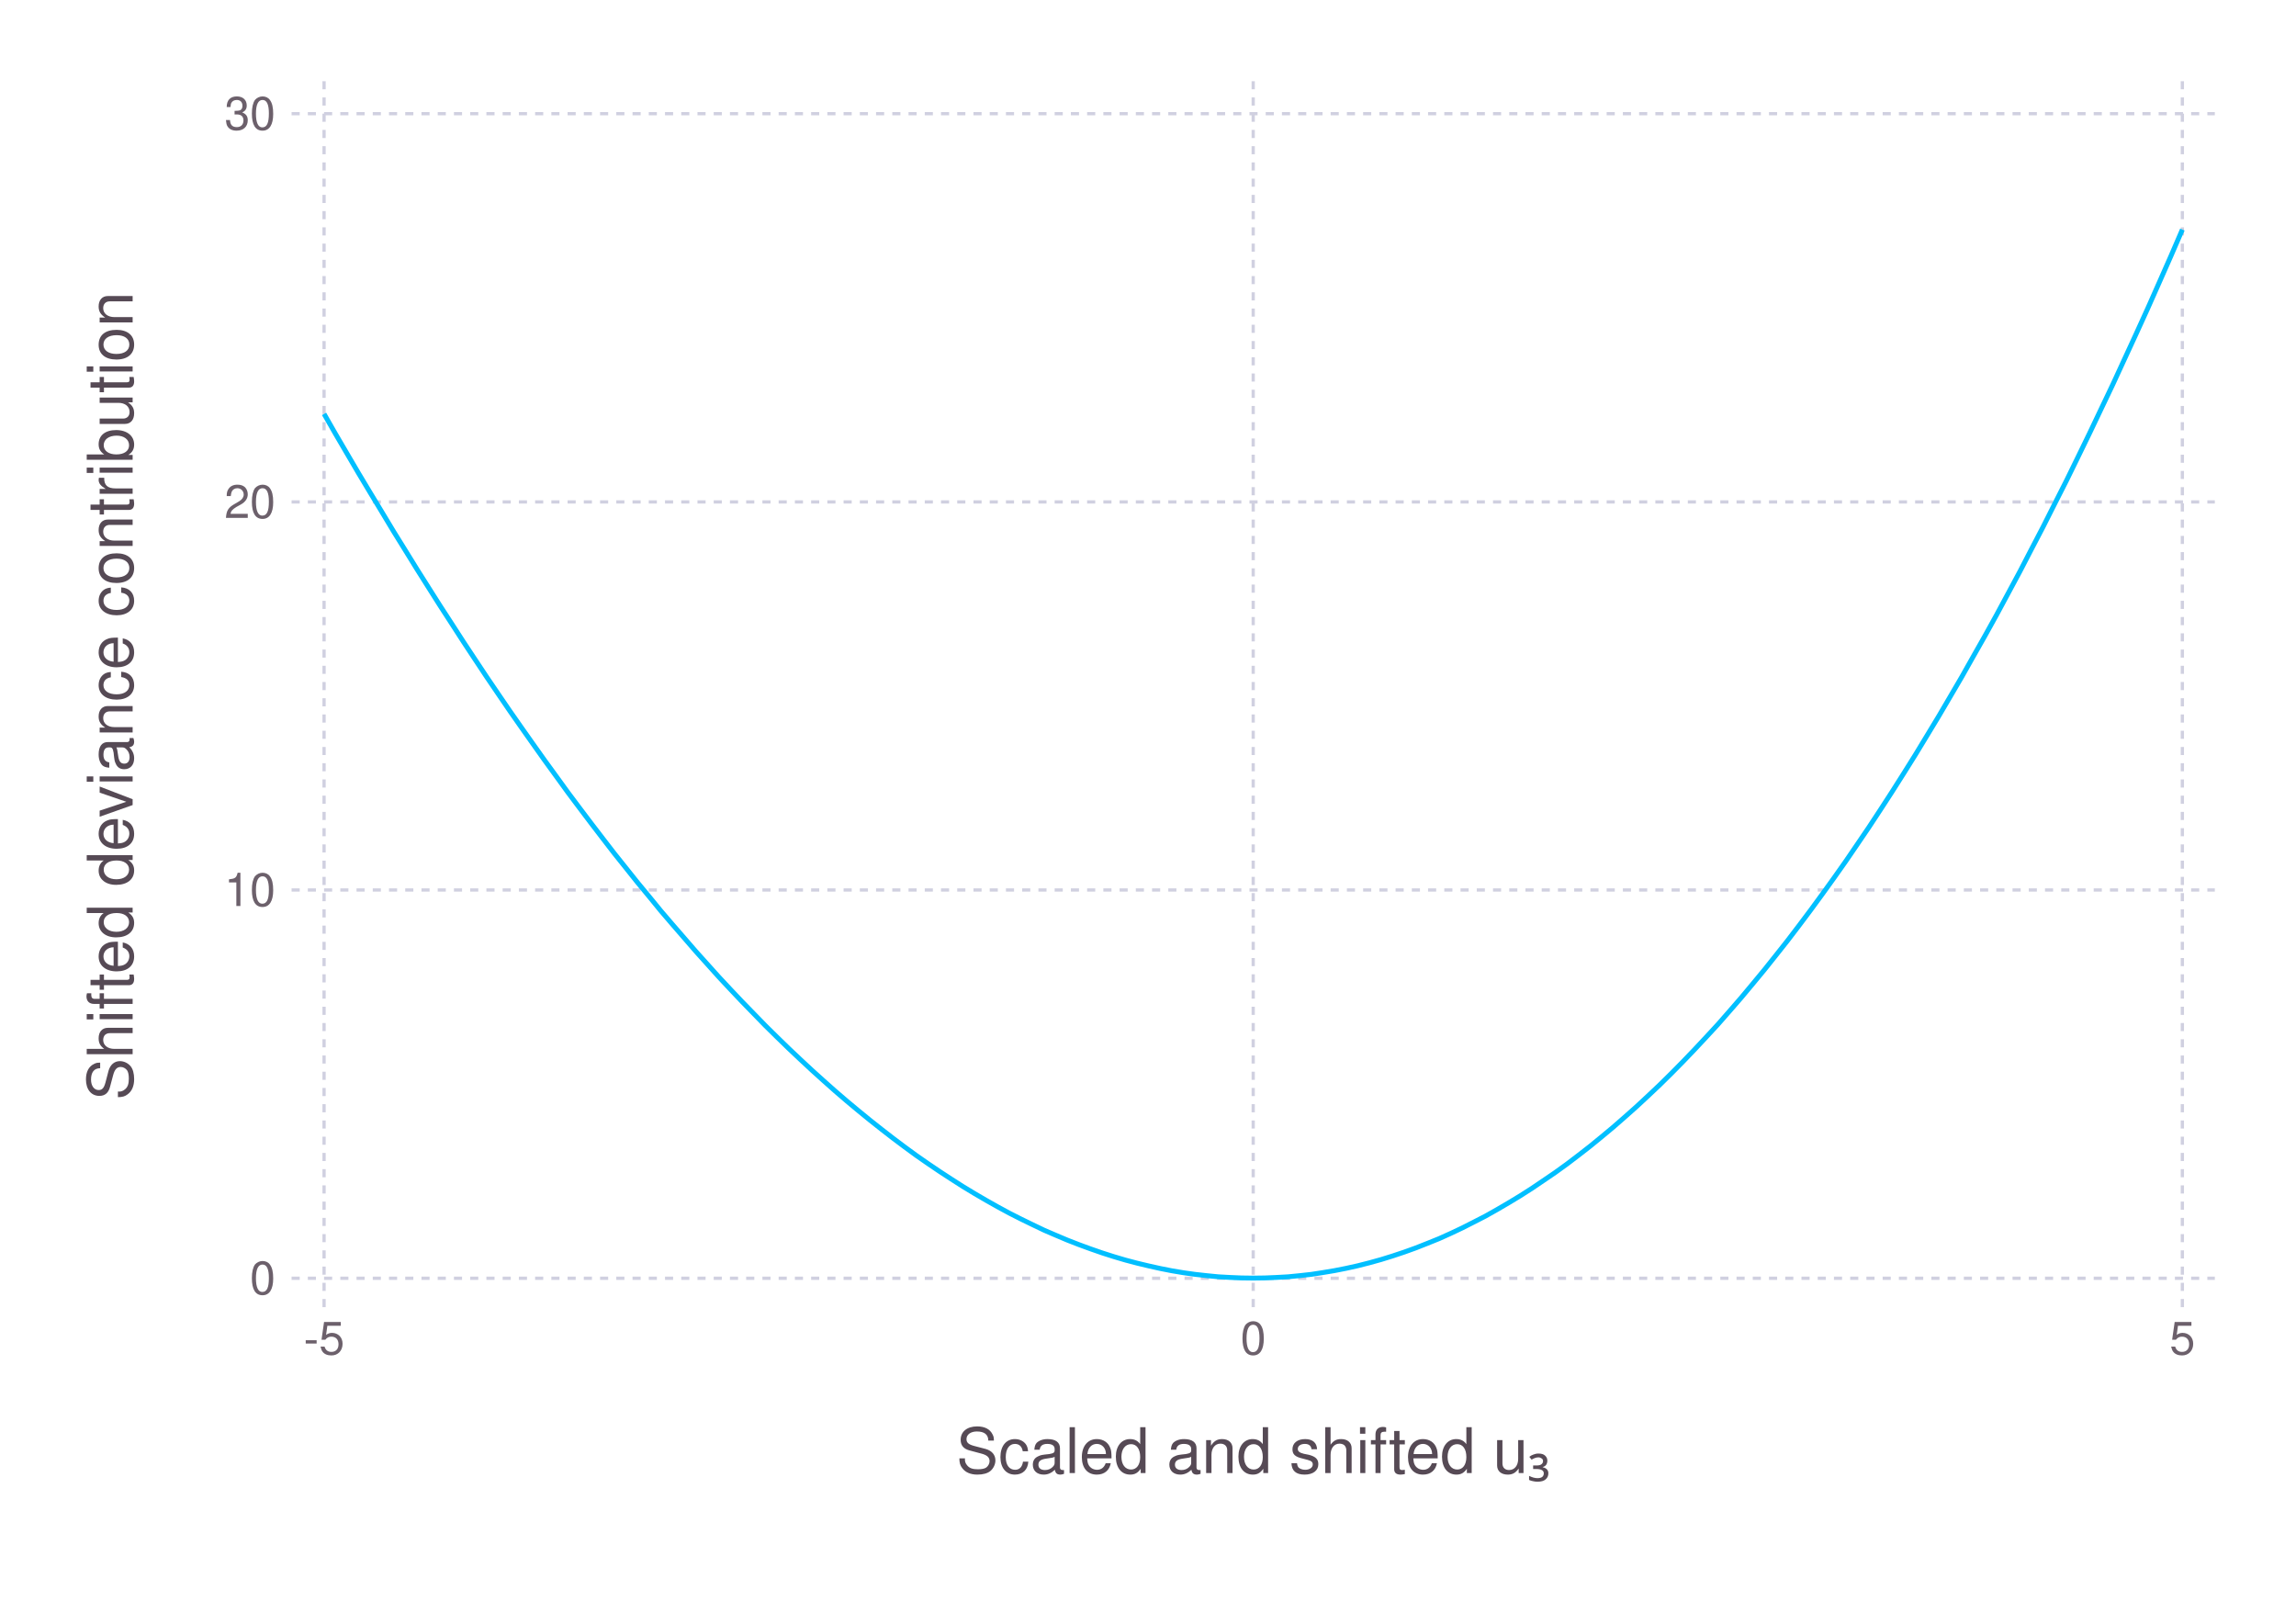
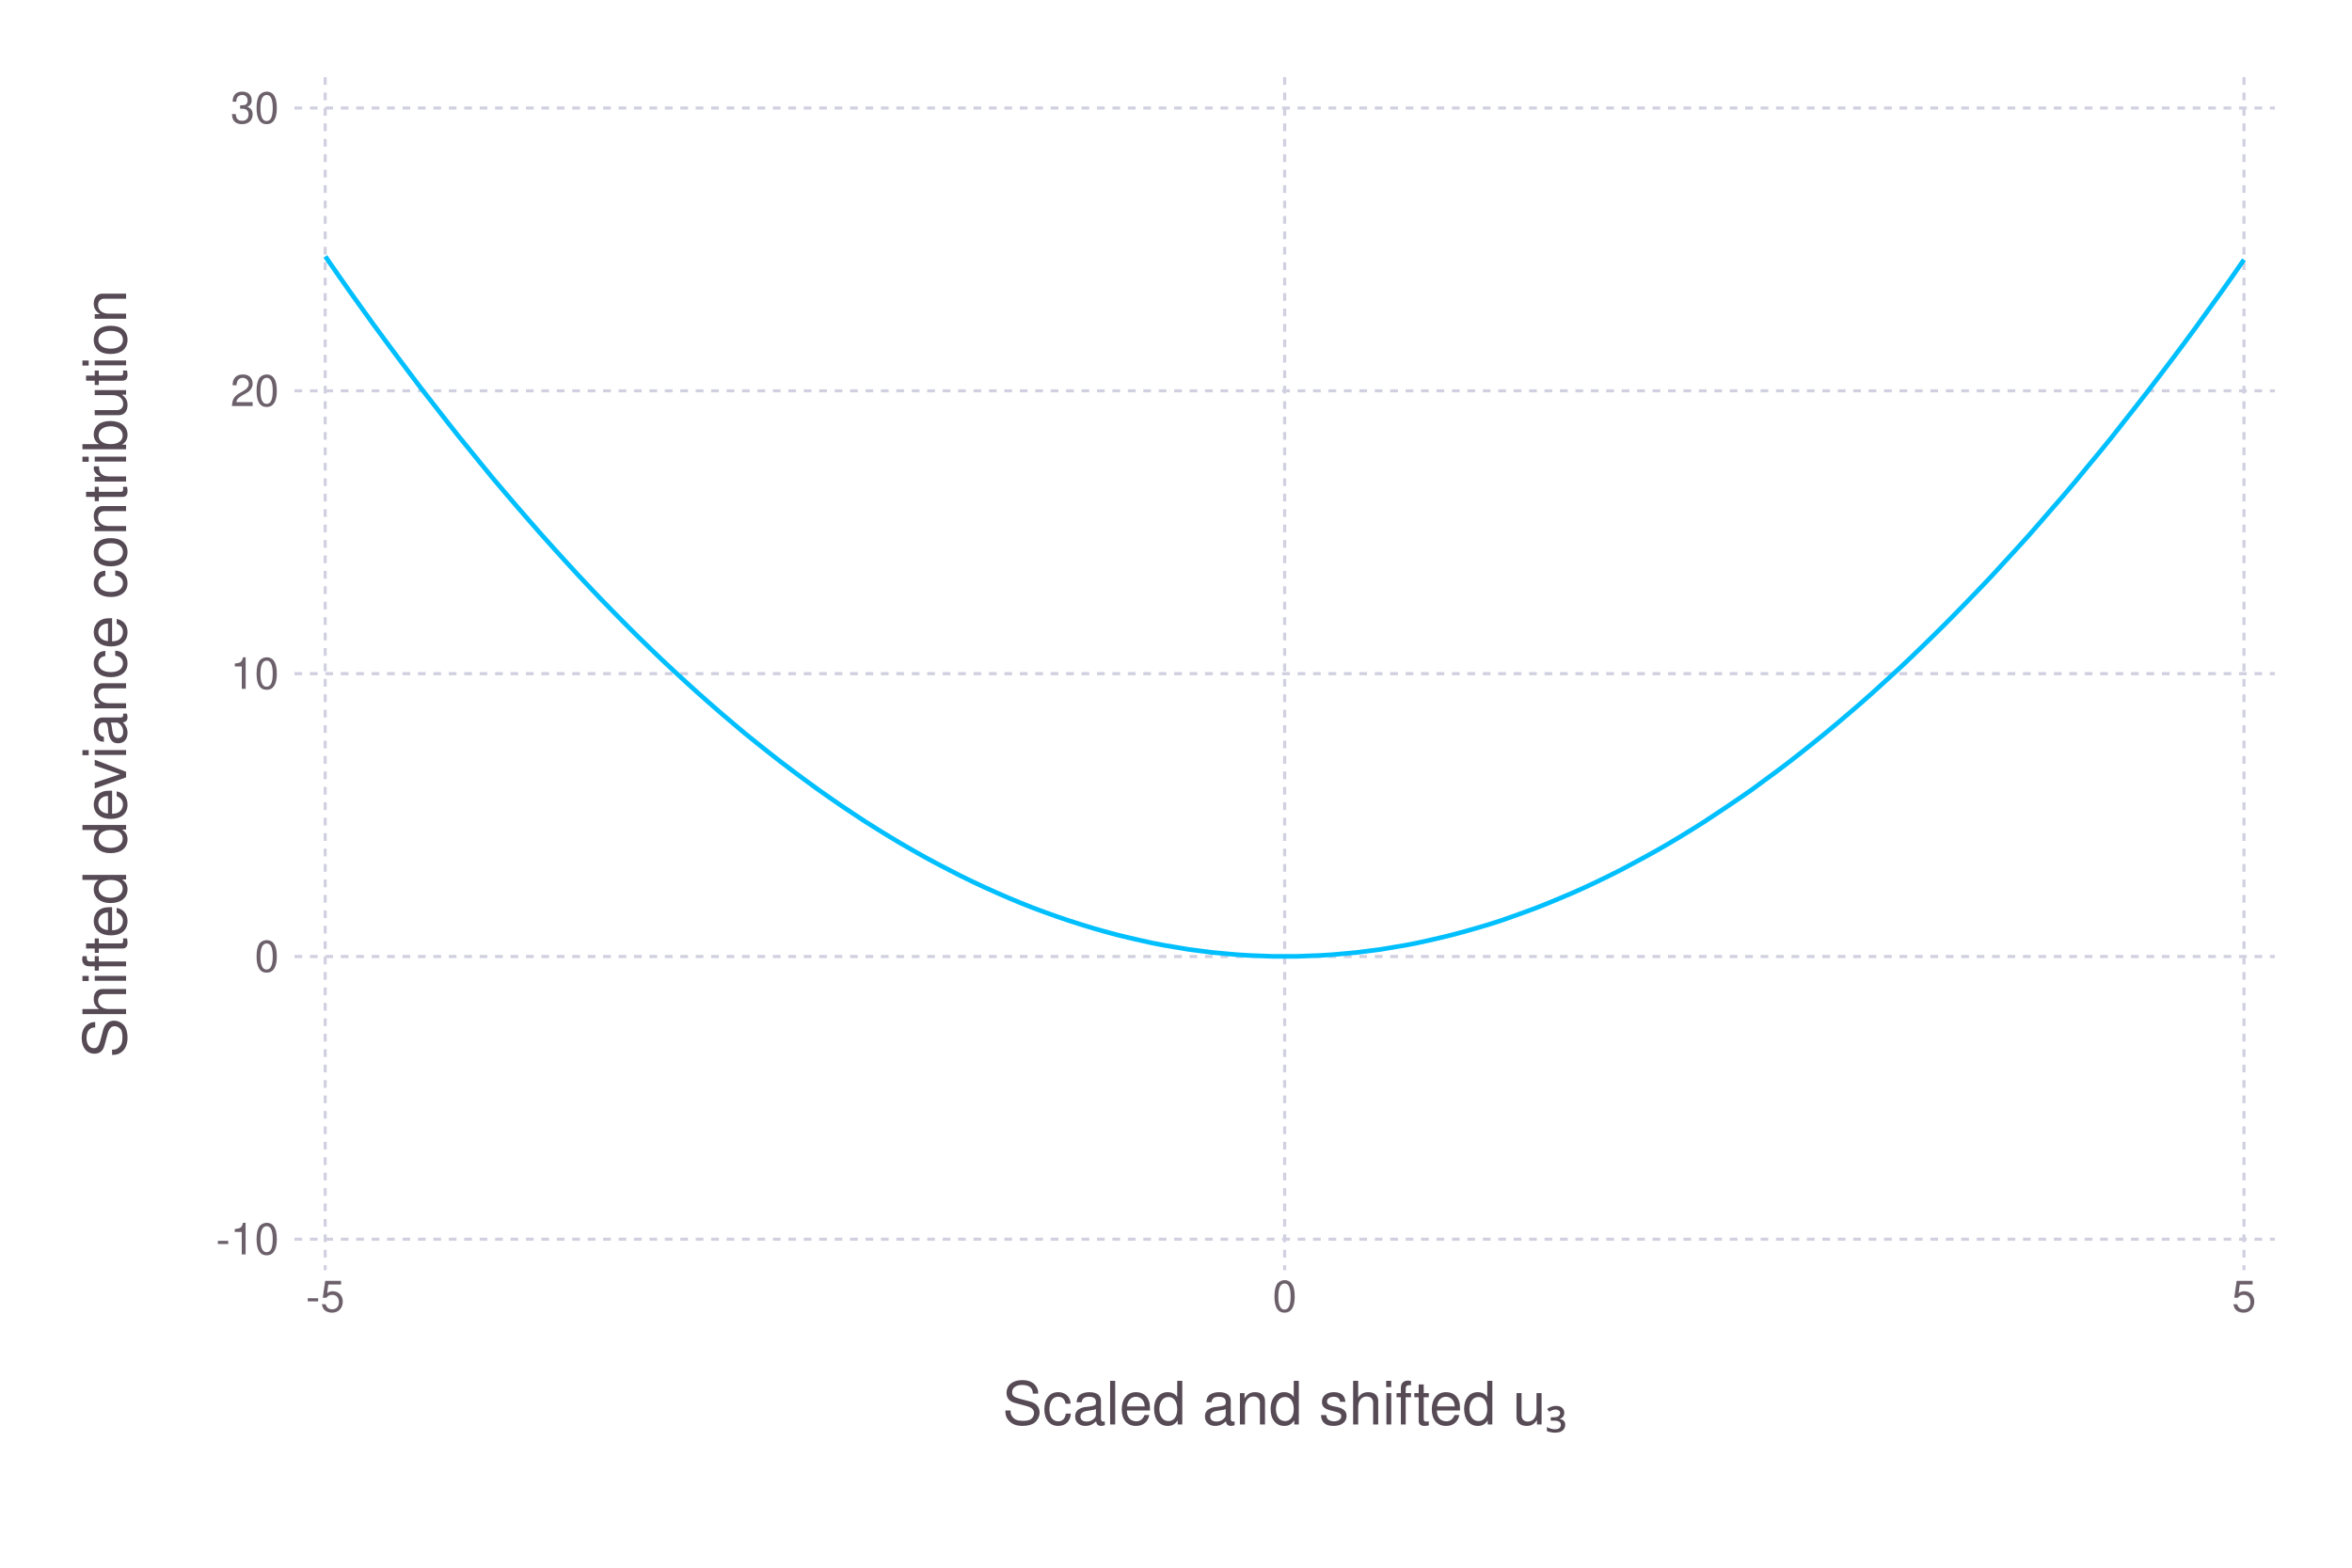
- <svg xmlns="http://www.w3.org/2000/svg" version="1.2" width="141.42mm" height="100mm" viewBox="0 0 141.42 100" stroke="none" fill="#000000" stroke-width="0.3" font-size="3.88">
+ <svg xmlns="http://www.w3.org/2000/svg" version="1.2" width="152.4mm" height="101.6mm" viewBox="0 0 152.4 101.6" stroke="none" fill="#000000" stroke-width="0.3" font-size="3.88">
  <defs>
    <marker id="arrow" markerWidth="15" markerHeight="7" refX="5" refY="3.5" orient="auto" markerUnits="strokeWidth">
      <path d="M0,0 L15,3.5 L0,7 z" stroke="context-stroke" fill="context-stroke" />
    </marker>
  </defs>
-   <g class="plotroot xscalable yscalable" id="img-9edafe63-1">
-     <g font-size="3.88" font-family="'PT Sans','Helvetica Neue','Helvetica',sans-serif" fill="#564A55" stroke="#000000" stroke-opacity="0.000" id="img-9edafe63-2">
-       <g transform="translate(77.19,88.39)">
+   <g class="plotroot xscalable yscalable" id="img-8868d4c3-1">
+     <g font-size="3.88" font-family="'PT Sans','Helvetica Neue','Helvetica',sans-serif" fill="#564A55" stroke="#000000" stroke-opacity="0.000" id="img-8868d4c3-2">
+       <g transform="translate(83.24,89.99)">
        <g class="primitive">
          <text text-anchor="middle" dy="0.6em">Scaled and shifted u₃</text>
        </g>
      </g>
    </g>
-     <g class="guide xlabels" font-size="2.82" font-family="'PT Sans Caption','Helvetica Neue','Helvetica',sans-serif" fill="#6C606B" id="img-9edafe63-3">
-       <g transform="translate(19.96,81.72)">
+     <g class="guide xlabels" font-size="2.82" font-family="'PT Sans Caption','Helvetica Neue','Helvetica',sans-serif" fill="#6C606B" id="img-8868d4c3-3">
+       <g transform="translate(21.07,83.32)">
        <g class="primitive">
          <text text-anchor="middle" dy="0.6em">-5</text>
        </g>
      </g>
-       <g transform="translate(77.19,81.72)">
+       <g transform="translate(83.24,83.32)">
        <g class="primitive">
          <text text-anchor="middle" dy="0.6em">0</text>
        </g>
      </g>
-       <g transform="translate(134.42,81.72)">
+       <g transform="translate(145.4,83.32)">
        <g class="primitive">
          <text text-anchor="middle" dy="0.6em">5</text>
        </g>
      </g>
    </g>
-     <g clip-path="url(#img-9edafe63-4)">
-       <g id="img-9edafe63-5">
-         <g pointer-events="visible" fill="#000000" fill-opacity="0.000" stroke="#000000" stroke-opacity="0.000" class="guide background" id="img-9edafe63-6">
-           <g transform="translate(77.19,42.86)" id="img-9edafe63-7">
-             <path d="M-59.23,-37.86 L 59.23 -37.86 59.23 37.86 -59.23 37.86 z" class="primitive" />
+     <g clip-path="url(#img-8868d4c3-4)">
+       <g id="img-8868d4c3-5">
+         <g pointer-events="visible" fill="#000000" fill-opacity="0.000" stroke="#000000" stroke-opacity="0.000" class="guide background" id="img-8868d4c3-6">
+           <g transform="translate(83.24,43.66)" id="img-8868d4c3-7">
+             <path d="M-64.16,-38.66 L 64.16 -38.66 64.16 38.66 -64.16 38.66 z" class="primitive" />
          </g>
        </g>
-         <g class="guide ygridlines xfixed" stroke-dasharray="0.5,0.5" stroke-width="0.2" stroke="#D0D0E0" id="img-9edafe63-8">
-           <g transform="translate(77.19,78.72)" id="img-9edafe63-9">
-             <path fill="none" d="M-59.23,0 L 59.23 0" class="primitive" />
+         <g class="guide ygridlines xfixed" stroke-dasharray="0.5,0.5" stroke-width="0.2" stroke="#D0D0E0" id="img-8868d4c3-8">
+           <g transform="translate(83.24,80.31)" id="img-8868d4c3-9">
+             <path fill="none" d="M-64.16,0 L 64.16 0" class="primitive" />
          </g>
-           <g transform="translate(77.19,54.81)" id="img-9edafe63-10">
-             <path fill="none" d="M-59.23,0 L 59.23 0" class="primitive" />
+           <g transform="translate(83.24,61.99)" id="img-8868d4c3-10">
+             <path fill="none" d="M-64.16,0 L 64.16 0" class="primitive" />
          </g>
-           <g transform="translate(77.19,30.91)" id="img-9edafe63-11">
-             <path fill="none" d="M-59.23,0 L 59.23 0" class="primitive" />
+           <g transform="translate(83.24,43.66)" id="img-8868d4c3-11">
+             <path fill="none" d="M-64.16,0 L 64.16 0" class="primitive" />
          </g>
-           <g transform="translate(77.19,7)" id="img-9edafe63-12">
-             <path fill="none" d="M-59.23,0 L 59.23 0" class="primitive" />
+           <g transform="translate(83.24,25.33)" id="img-8868d4c3-12">
+             <path fill="none" d="M-64.16,0 L 64.16 0" class="primitive" />
+           </g>
+           <g transform="translate(83.24,7)" id="img-8868d4c3-13">
+             <path fill="none" d="M-64.16,0 L 64.16 0" class="primitive" />
          </g>
        </g>
-         <g class="guide xgridlines yfixed" stroke-dasharray="0.5,0.5" stroke-width="0.2" stroke="#D0D0E0" id="img-9edafe63-13">
-           <g transform="translate(19.96,42.86)" id="img-9edafe63-14">
-             <path fill="none" d="M0,-37.86 L 0 37.86" class="primitive" />
+         <g class="guide xgridlines yfixed" stroke-dasharray="0.5,0.5" stroke-width="0.2" stroke="#D0D0E0" id="img-8868d4c3-14">
+           <g transform="translate(21.07,43.66)" id="img-8868d4c3-15">
+             <path fill="none" d="M0,-38.66 L 0 38.66" class="primitive" />
          </g>
-           <g transform="translate(77.19,42.86)" id="img-9edafe63-15">
-             <path fill="none" d="M0,-37.86 L 0 37.86" class="primitive" />
+           <g transform="translate(83.24,43.66)" id="img-8868d4c3-16">
+             <path fill="none" d="M0,-38.66 L 0 38.66" class="primitive" />
          </g>
-           <g transform="translate(134.42,42.86)" id="img-9edafe63-16">
-             <path fill="none" d="M0,-37.86 L 0 37.86" class="primitive" />
+           <g transform="translate(145.4,43.66)" id="img-8868d4c3-17">
+             <path fill="none" d="M0,-38.66 L 0 38.66" class="primitive" />
          </g>
        </g>
-         <g class="plotpanel" id="img-9edafe63-17">
-           <g stroke-width="0.3" fill="#000000" fill-opacity="0.000" class="geometry" id="img-9edafe63-18">
-             <g class="color_LCHab{Float32}(70.0f0,60.0f0,240.0f0)" stroke-dasharray="none" stroke="#00BFFF" id="img-9edafe63-19">
-               <g transform="translate(77.19,58.72)" id="img-9edafe63-20">
-                 <path fill="none" d="M-57.23,-33.23 L -56.52 -31.99 -55.8 -30.76 -55.09 -29.55 -54.37 -28.35 -53.65 -27.16 -52.94 -25.98 -52.22 -24.82 -51.51 -23.67 -50.79 -22.53 -50.08 -21.41 -49.36 -20.3 -48.65 -19.2 -47.93 -18.11 -47.22 -17.04 -46.5 -15.98 -45.79 -14.94 -45.07 -13.91 -44.35 -12.89 -43.64 -11.89 -42.92 -10.9 -42.21 -9.92 -41.49 -8.96 -40.78 -8.02 -40.06 -7.08 -39.35 -6.16 -38.63 -5.26 -37.92 -4.37 -37.2 -3.5 -36.49 -2.63 -35.77 -1.79 -35.05 -0.96 -34.34 -0.14 -33.62 0.66 -32.91 1.45 -32.19 2.22 -31.48 2.97 -30.76 3.71 -30.05 4.44 -29.33 5.15 -28.62 5.84 -27.9 6.52 -27.18 7.19 -26.47 7.83 -25.75 8.47 -25.04 9.08 -24.32 9.68 -23.61 10.26 -22.89 10.83 -22.18 11.38 -21.46 11.92 -20.75 12.44 -20.03 12.94 -19.32 13.42 -18.6 13.89 -17.88 14.35 -17.17 14.78 -16.45 15.2 -15.74 15.6 -15.02 15.99 -14.31 16.35 -13.59 16.7 -12.88 17.04 -12.16 17.35 -11.45 17.65 -10.73 17.93 -10.02 18.19 -9.3 18.44 -8.58 18.67 -7.87 18.88 -7.15 19.07 -6.44 19.24 -5.72 19.4 -5.01 19.54 -4.29 19.66 -3.58 19.76 -2.86 19.84 -2.15 19.91 -1.43 19.95 -0.72 19.98 0 19.99 0.72 19.98 1.43 19.95 2.15 19.91 2.86 19.84 3.58 19.76 4.29 19.65 5.01 19.53 5.72 19.39 6.44 19.23 7.15 19.05 7.87 18.85 8.58 18.63 9.3 18.39 10.02 18.13 10.73 17.85 11.45 17.56 12.16 17.24 12.88 16.9 13.59 16.54 14.31 16.17 15.02 15.77 15.74 15.35 16.45 14.92 17.17 14.46 17.88 13.98 18.6 13.49 19.32 12.97 20.03 12.43 20.75 11.87 21.46 11.29 22.18 10.69 22.89 10.07 23.61 9.43 24.32 8.77 25.04 8.09 25.75 7.39 26.47 6.66 27.18 5.92 27.9 5.15 28.62 4.37 29.33 3.56 30.05 2.73 30.76 1.88 31.48 1.01 32.19 0.12 32.91 -0.79 33.62 -1.72 34.34 -2.68 35.05 -3.65 35.77 -4.65 36.49 -5.67 37.2 -6.71 37.92 -7.77 38.63 -8.85 39.35 -9.96 40.06 -11.08 40.78 -12.23 41.49 -13.4 42.21 -14.59 42.92 -15.8 43.64 -17.03 44.35 -18.29 45.07 -19.56 45.79 -20.86 46.5 -22.18 47.22 -23.52 47.93 -24.89 48.65 -26.27 49.36 -27.68 50.08 -29.1 50.79 -30.55 51.51 -32.03 52.22 -33.52 52.94 -35.03 53.65 -36.57 54.37 -38.13 55.09 -39.71 55.8 -41.31 56.52 -42.94 57.23 -44.58" class="primitive" />
+         <g class="plotpanel" id="img-8868d4c3-18">
+           <g stroke-width="0.3" fill="#000000" fill-opacity="0.000" class="geometry" id="img-8868d4c3-19">
+             <g class="color_LCHab{Float32}(70.0f0,60.0f0,240.0f0)" stroke-dasharray="none" stroke="#00BFFF" id="img-8868d4c3-20">
+               <g transform="translate(83.24,46.64)" id="img-8868d4c3-21">
+                 <path fill="none" d="M-62.16,-30.02 L -61.39 -28.91 -60.61 -27.8 -59.83 -26.71 -59.06 -25.64 -58.28 -24.58 -57.5 -23.53 -56.72 -22.49 -55.95 -21.47 -55.17 -20.47 -54.39 -19.47 -53.62 -18.49 -52.84 -17.53 -52.06 -16.57 -51.29 -15.63 -50.51 -14.71 -49.73 -13.8 -48.95 -12.9 -48.18 -12.02 -47.4 -11.15 -46.62 -10.29 -45.85 -9.45 -45.07 -8.62 -44.29 -7.8 -43.51 -7 -42.74 -6.22 -41.96 -5.44 -41.18 -4.68 -40.41 -3.94 -39.63 -3.21 -38.85 -2.49 -38.08 -1.79 -37.3 -1.1 -36.52 -0.42 -35.74 0.24 -34.97 0.89 -34.19 1.52 -33.41 2.14 -32.64 2.74 -31.86 3.33 -31.08 3.91 -30.31 4.47 -29.53 5.02 -28.75 5.56 -27.97 6.08 -27.2 6.59 -26.42 7.08 -25.64 7.56 -24.87 8.02 -24.09 8.47 -23.31 8.91 -22.53 9.33 -21.76 9.73 -20.98 10.13 -20.2 10.51 -19.43 10.87 -18.65 11.22 -17.87 11.56 -17.1 11.88 -16.32 12.19 -15.54 12.48 -14.76 12.76 -13.99 13.02 -13.21 13.27 -12.43 13.51 -11.66 13.73 -10.88 13.94 -10.1 14.13 -9.32 14.31 -8.55 14.48 -7.77 14.63 -6.99 14.76 -6.22 14.89 -5.44 14.99 -4.66 15.09 -3.89 15.16 -3.11 15.23 -2.33 15.28 -1.55 15.31 -0.78 15.34 0 15.34 0.78 15.34 1.55 15.31 2.33 15.28 3.11 15.23 3.89 15.16 4.66 15.09 5.44 14.99 6.22 14.89 6.99 14.76 7.77 14.63 8.55 14.48 9.32 14.31 10.1 14.13 10.88 13.94 11.66 13.73 12.43 13.51 13.21 13.28 13.99 13.03 14.76 12.76 15.54 12.48 16.32 12.19 17.1 11.88 17.87 11.56 18.65 11.23 19.43 10.88 20.2 10.52 20.98 10.14 21.76 9.75 22.53 9.34 23.31 8.92 24.09 8.49 24.87 8.04 25.64 7.58 26.42 7.1 27.2 6.61 27.97 6.1 28.75 5.58 29.53 5.05 30.31 4.51 31.08 3.94 31.86 3.37 32.64 2.78 33.41 2.18 34.19 1.56 34.97 0.93 35.74 0.29 36.52 -0.37 37.3 -1.04 38.08 -1.73 38.85 -2.43 39.63 -3.14 40.41 -3.87 41.18 -4.61 41.96 -5.37 42.74 -6.14 43.51 -6.92 44.29 -7.72 45.07 -8.53 45.85 -9.35 46.62 -10.19 47.4 -11.04 48.18 -11.9 48.95 -12.78 49.73 -13.68 50.51 -14.58 51.29 -15.5 52.06 -16.44 52.84 -17.38 53.62 -18.34 54.39 -19.32 55.17 -20.31 55.95 -21.31 56.72 -22.32 57.5 -23.35 58.28 -24.39 59.06 -25.45 59.83 -26.52 60.61 -27.6 61.39 -28.7 62.16 -29.81" class="primitive" />
              </g>
            </g>
          </g>
        </g>
      </g>
    </g>
-     <g class="guide ylabels" font-size="2.82" font-family="'PT Sans Caption','Helvetica Neue','Helvetica',sans-serif" fill="#6C606B" id="img-9edafe63-21">
-       <g transform="translate(16.96,78.72)" id="img-9edafe63-22">
+     <g class="guide ylabels" font-size="2.82" font-family="'PT Sans Caption','Helvetica Neue','Helvetica',sans-serif" fill="#6C606B" id="img-8868d4c3-22">
+       <g transform="translate(18.07,80.31)" id="img-8868d4c3-23">
+         <g class="primitive">
+           <text text-anchor="end" dy="0.35em">-10</text>
+         </g>
+       </g>
+       <g transform="translate(18.07,61.99)" id="img-8868d4c3-24">
        <g class="primitive">
          <text text-anchor="end" dy="0.35em">0</text>
        </g>
      </g>
-       <g transform="translate(16.96,54.81)" id="img-9edafe63-23">
+       <g transform="translate(18.07,43.66)" id="img-8868d4c3-25">
        <g class="primitive">
          <text text-anchor="end" dy="0.35em">10</text>
        </g>
      </g>
-       <g transform="translate(16.96,30.91)" id="img-9edafe63-24">
+       <g transform="translate(18.07,25.33)" id="img-8868d4c3-26">
        <g class="primitive">
          <text text-anchor="end" dy="0.35em">20</text>
        </g>
      </g>
-       <g transform="translate(16.96,7)" id="img-9edafe63-25">
+       <g transform="translate(18.07,7)" id="img-8868d4c3-27">
        <g class="primitive">
          <text text-anchor="end" dy="0.35em">30</text>
        </g>
      </g>
    </g>
-     <g font-size="3.88" font-family="'PT Sans','Helvetica Neue','Helvetica',sans-serif" fill="#564A55" stroke="#000000" stroke-opacity="0.000" id="img-9edafe63-26">
-       <g transform="translate(8.81,40.86)" id="img-9edafe63-27">
+     <g font-size="3.88" font-family="'PT Sans','Helvetica Neue','Helvetica',sans-serif" fill="#564A55" stroke="#000000" stroke-opacity="0.000" id="img-8868d4c3-28">
+       <g transform="translate(8.81,41.66)" id="img-8868d4c3-29">
        <g class="primitive">
          <text text-anchor="middle" dy="0.35em" transform="rotate(-90,0, 2)">Shifted deviance contribution</text>
        </g>
      </g>
    </g>
  </g>
  <defs>
-     <clipPath id="img-9edafe63-4">
-       <path d="M17.96,5 L 136.42 5 136.42 80.72 17.96 80.72" />
+     <clipPath id="img-8868d4c3-4">
+       <path d="M19.07,5 L 147.4 5 147.4 82.32 19.07 82.32" />
    </clipPath>
  </defs>
</svg>
